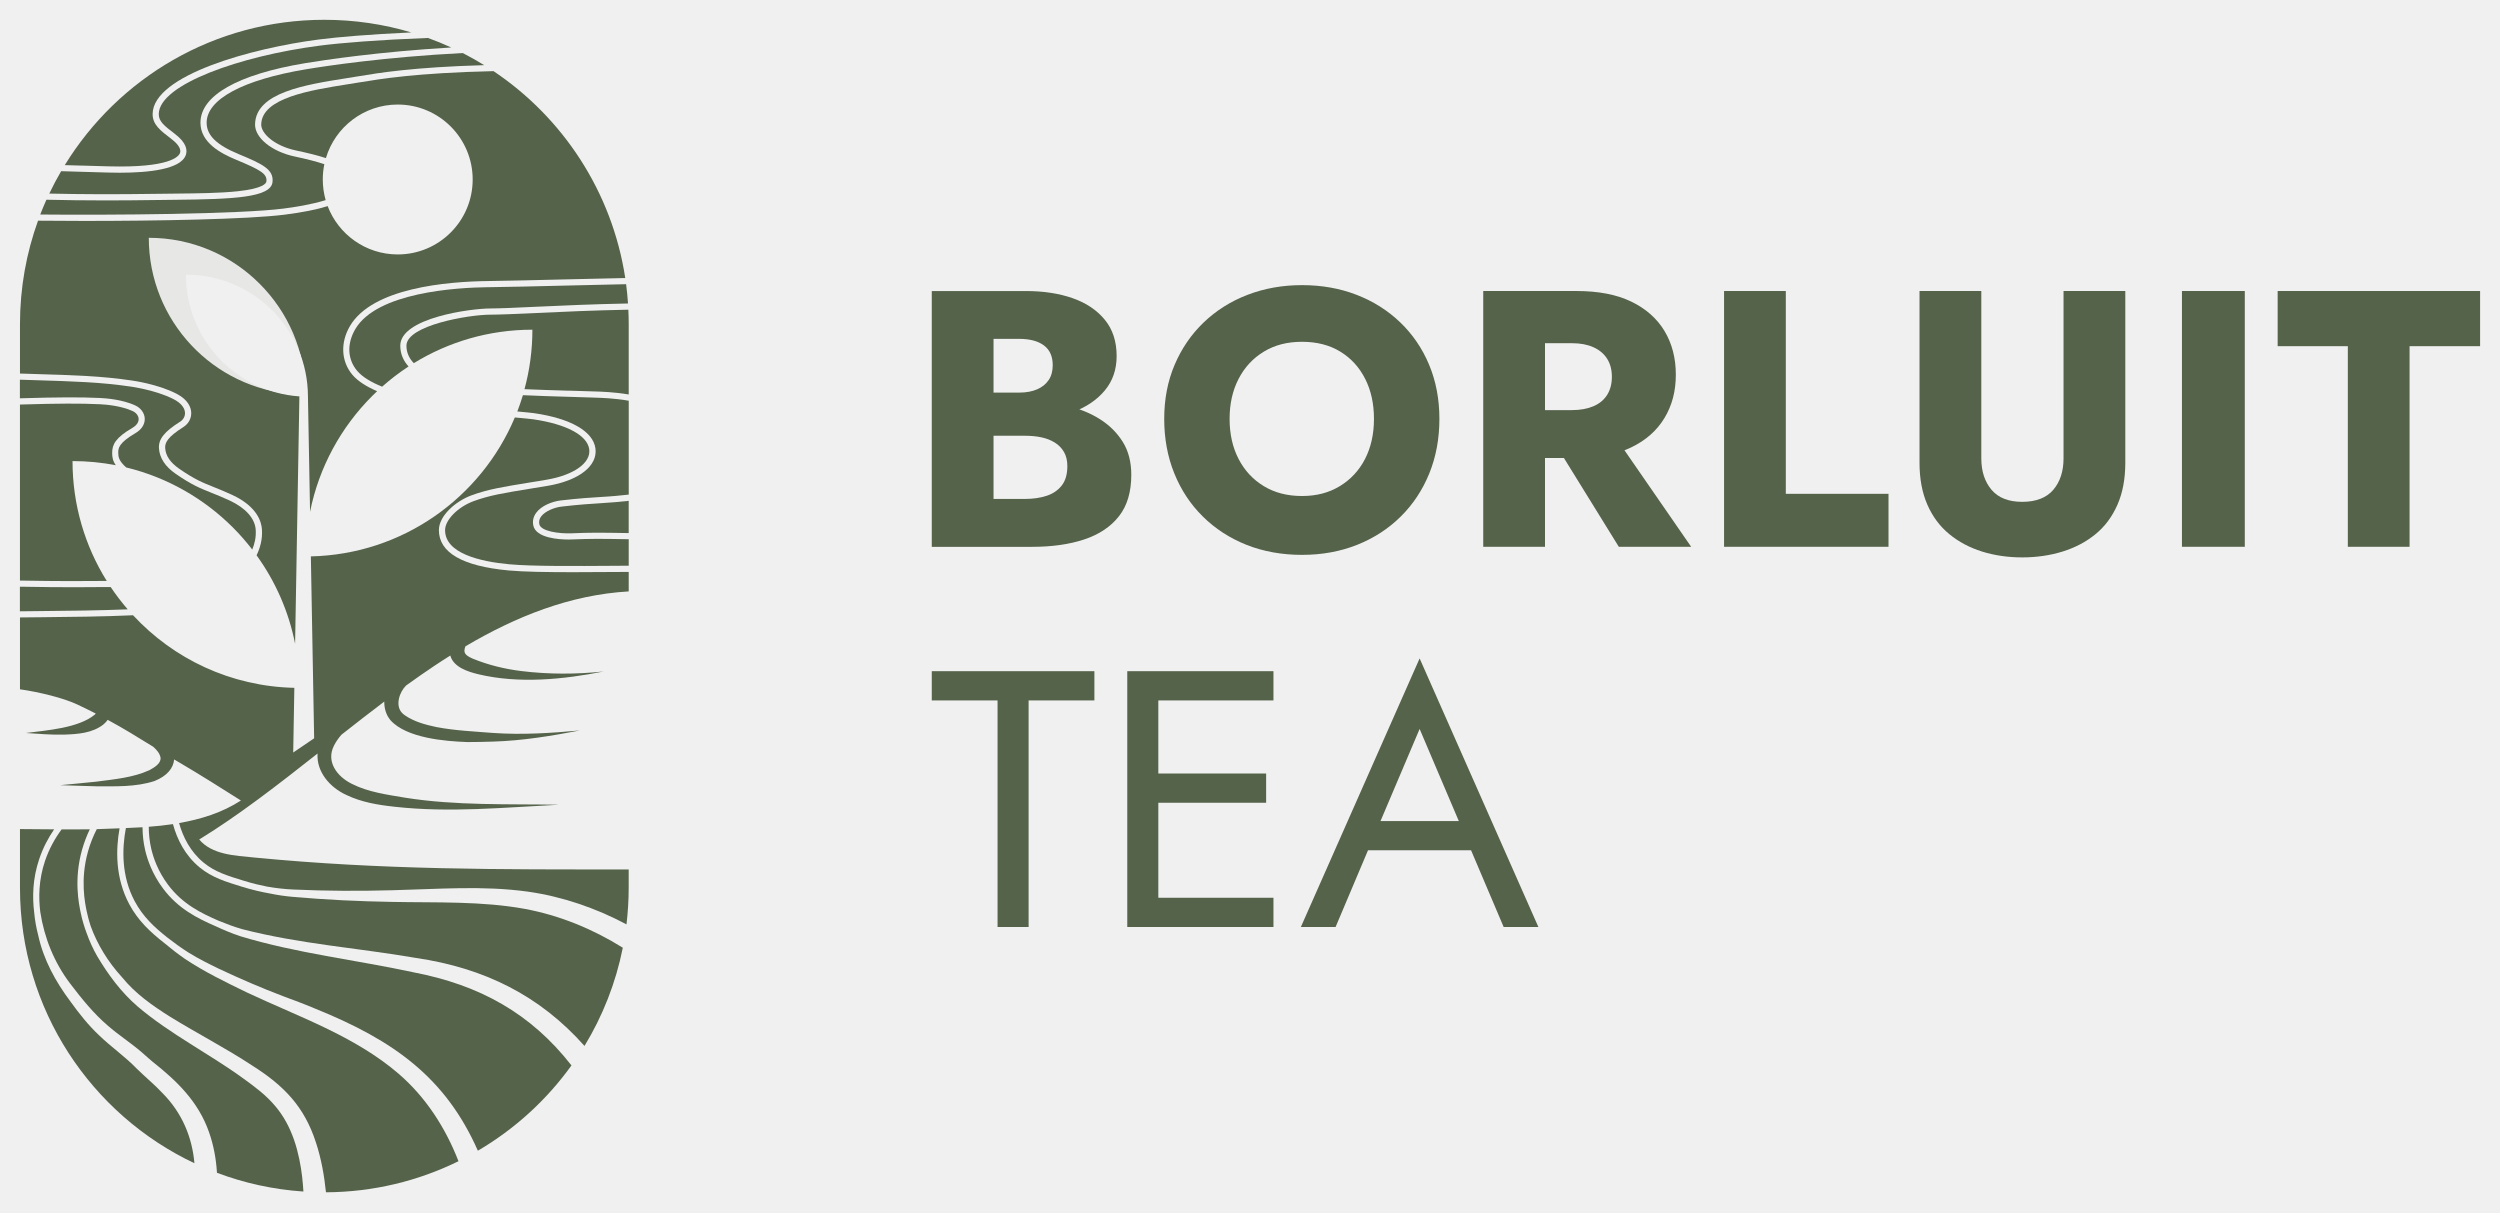
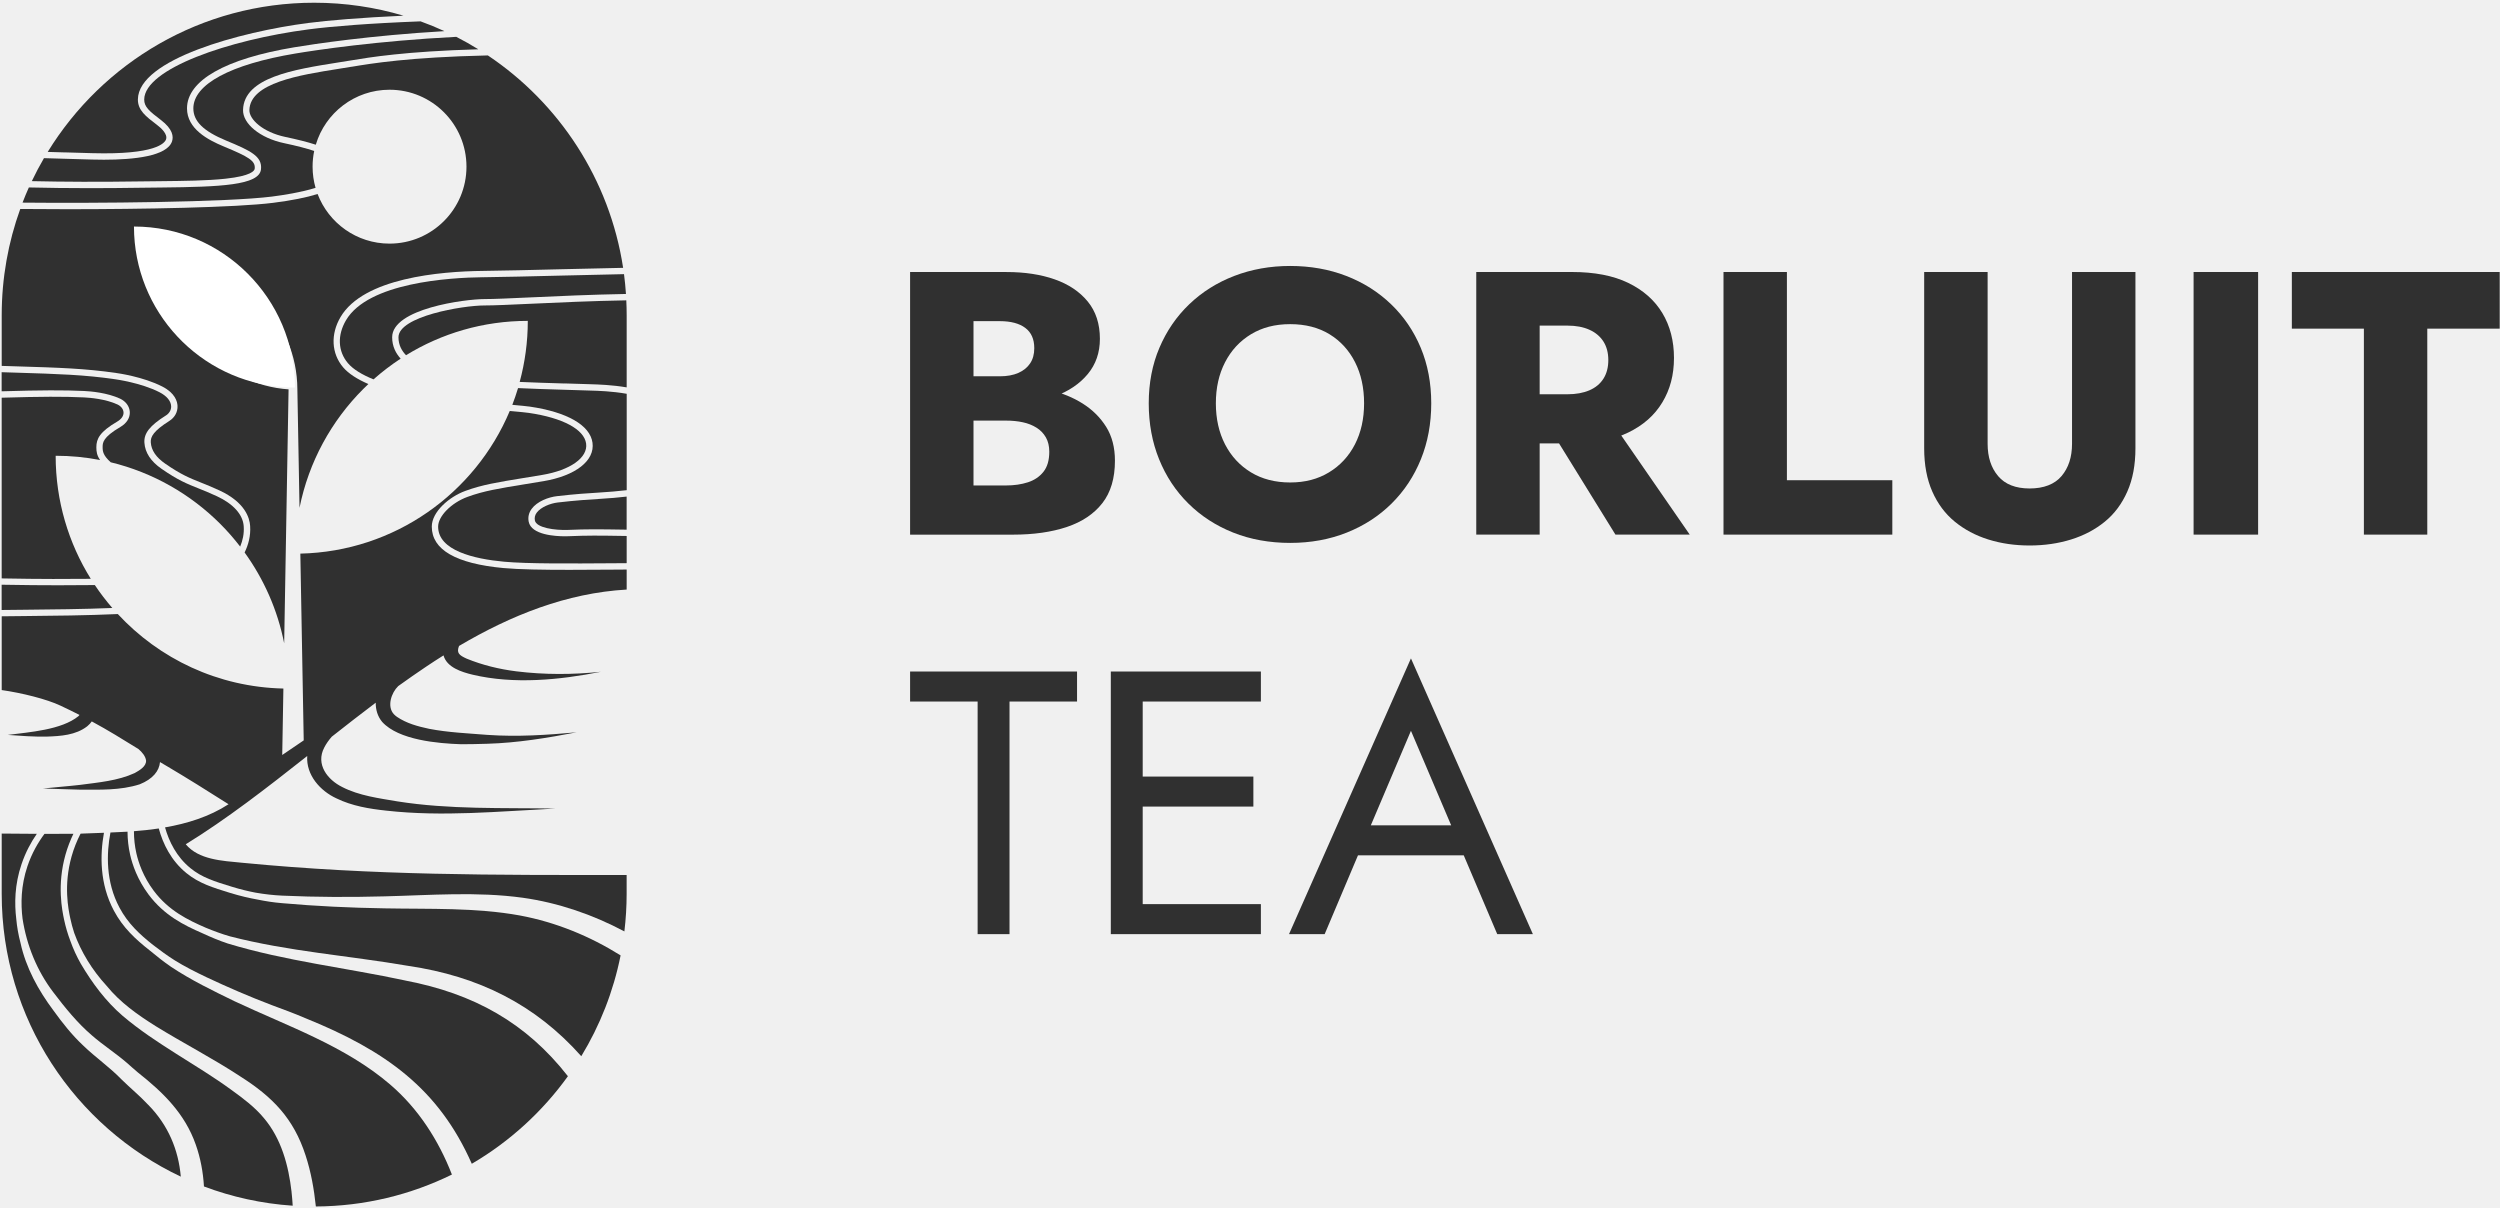
- <svg xmlns="http://www.w3.org/2000/svg" width="99" height="48" viewBox="0 0 99 48" fill="none">
-   <path d="M23.843 19.923C23.446 19.948 22.951 19.978 22.238 20.061C21.954 20.094 21.586 20.239 21.428 20.453C21.358 20.548 21.336 20.646 21.357 20.756C21.412 21.04 22.136 21.139 22.633 21.119C23.41 21.087 23.755 21.091 24.896 21.11V19.833C24.739 19.851 24.572 19.866 24.394 19.883C24.227 19.899 24.048 19.91 23.842 19.923H23.843Z" fill="#55634B" />
-   <path d="M19.358 11.372C18.053 11.386 14.926 11.579 14.071 13.031C13.73 13.61 13.757 14.229 14.145 14.687C14.35 14.929 14.697 15.136 15.132 15.312C15.46 15.021 15.81 14.754 16.179 14.512C16 14.316 15.851 14.046 15.851 13.689C15.851 12.584 18.66 12.215 19.415 12.215C19.779 12.215 20.406 12.186 21.2 12.149C22.218 12.102 23.53 12.043 24.869 12.018C24.852 11.76 24.827 11.506 24.794 11.254C24.067 11.268 23.221 11.288 22.391 11.309C21.227 11.338 20.128 11.364 19.361 11.373L19.358 11.372Z" fill="#55634B" />
-   <path d="M14.283 3.254C14.123 3.28 13.957 3.306 13.788 3.334C12.268 3.575 10.376 3.876 10.344 4.923C10.334 5.28 10.861 5.778 11.731 5.961C12.183 6.057 12.577 6.153 12.906 6.261C13.27 5.035 14.405 4.14 15.75 4.14C17.389 4.14 18.718 5.469 18.718 7.108C18.718 8.747 17.389 10.076 15.75 10.076C14.482 10.076 13.4 9.28 12.975 8.162C12.541 8.299 11.973 8.412 11.269 8.501C9.819 8.686 6.178 8.749 3.335 8.749C2.668 8.749 2.047 8.745 1.506 8.739C1.043 10.02 0.791 11.399 0.791 12.839V14.792C0.996 14.799 1.195 14.806 1.383 14.811C2.971 14.859 4.02 14.891 5.212 15.067C5.252 15.073 6.237 15.205 6.987 15.59C7.478 15.841 7.565 16.165 7.572 16.335C7.583 16.567 7.466 16.783 7.258 16.914C6.644 17.302 6.527 17.527 6.541 17.743C6.562 18.05 6.742 18.317 7.095 18.561C7.709 18.988 8.045 19.12 8.47 19.29C8.674 19.372 8.905 19.464 9.197 19.599C10.173 20.053 10.354 20.651 10.373 20.966C10.399 21.36 10.301 21.7 10.16 21.99C10.901 23.016 11.432 24.205 11.686 25.493L11.856 15.697C9.346 15.524 7.365 13.432 7.365 10.879C8.699 10.879 9.906 11.419 10.78 12.294C11.652 13.166 12.191 14.369 12.195 15.699V15.711L12.278 20.268C12.632 18.497 13.507 16.914 14.734 15.686C14.8 15.62 14.866 15.557 14.934 15.492C14.512 15.309 14.171 15.095 13.958 14.845C13.507 14.312 13.47 13.57 13.861 12.907C14.746 11.403 17.684 11.147 19.357 11.129C20.123 11.119 21.221 11.093 22.384 11.064C23.204 11.044 24.039 11.023 24.76 11.01C24.24 7.599 22.291 4.657 19.543 2.817C16.497 2.885 15.042 3.129 14.286 3.255L14.283 3.254Z" fill="#55634B" />
-   <path d="M22.505 15.469C22.801 15.478 23.112 15.487 23.442 15.498L23.514 15.5C23.809 15.509 24.332 15.525 24.897 15.621V12.839C24.897 12.646 24.892 12.455 24.882 12.264C23.543 12.288 22.229 12.348 21.209 12.396C20.412 12.432 19.783 12.461 19.414 12.461C18.561 12.461 16.095 12.884 16.095 13.69C16.095 13.993 16.229 14.219 16.387 14.381C17.753 13.54 19.361 13.056 21.083 13.056C21.083 13.87 20.974 14.66 20.77 15.411C21.284 15.434 21.853 15.452 22.501 15.471L22.505 15.469Z" fill="#55634B" />
-   <path d="M21.679 19.24C21.413 19.285 21.172 19.325 20.95 19.36C19.973 19.519 19.383 19.615 18.759 19.844C18.134 20.073 17.625 20.589 17.625 20.993C17.625 21.915 19.005 22.237 20.163 22.345C21.063 22.429 22.795 22.416 24.322 22.406C24.519 22.404 24.711 22.403 24.897 22.402V21.353C23.758 21.335 23.416 21.331 22.643 21.362C22.622 21.362 22.576 21.365 22.514 21.365C22.153 21.365 21.217 21.315 21.117 20.802C21.083 20.627 21.123 20.456 21.232 20.307C21.441 20.022 21.874 19.855 22.212 19.817C22.931 19.734 23.429 19.702 23.83 19.678C24.034 19.665 24.212 19.655 24.375 19.639C24.564 19.621 24.738 19.605 24.898 19.586V15.869C24.334 15.769 23.802 15.753 23.508 15.745L23.435 15.742C23.106 15.732 22.795 15.723 22.5 15.713C21.833 15.694 21.244 15.675 20.707 15.649C20.641 15.867 20.567 16.083 20.486 16.295C20.496 16.295 20.507 16.297 20.517 16.297C20.82 16.325 21.038 16.346 21.159 16.363C22.604 16.574 23.485 17.082 23.579 17.755C23.675 18.447 22.93 19.03 21.682 19.24H21.679Z" fill="#55634B" />
-   <path d="M7.125 16.705C7.258 16.621 7.333 16.487 7.326 16.345C7.317 16.145 7.153 15.949 6.874 15.807C6.161 15.442 5.186 15.311 5.177 15.309C3.997 15.135 2.953 15.103 1.374 15.054C1.187 15.049 0.992 15.043 0.788 15.036V15.773C2.321 15.727 3.193 15.724 3.974 15.761C4.223 15.773 4.857 15.825 5.356 16.055C5.577 16.158 5.721 16.355 5.732 16.571C5.742 16.796 5.611 17.007 5.368 17.149C4.683 17.55 4.683 17.76 4.683 17.929C4.683 18.097 4.707 18.25 4.995 18.51C6.623 18.905 8.076 19.742 9.222 20.887C9.496 21.161 9.751 21.454 9.989 21.762C10.085 21.531 10.146 21.27 10.126 20.981C10.097 20.53 9.729 20.116 9.091 19.819C8.805 19.686 8.577 19.596 8.376 19.515C7.937 19.34 7.589 19.202 6.953 18.76C6.541 18.475 6.32 18.137 6.295 17.756C6.271 17.392 6.503 17.097 7.125 16.704V16.705Z" fill="#55634B" />
-   <path d="M11.238 8.258C11.644 8.207 12.335 8.1 12.896 7.925C12.823 7.666 12.782 7.392 12.782 7.108C12.782 6.9 12.803 6.698 12.844 6.502C12.549 6.403 12.169 6.303 11.681 6.2C10.764 6.007 10.084 5.455 10.1 4.915C10.136 3.665 12.057 3.36 13.75 3.092C13.919 3.066 14.084 3.039 14.243 3.013C14.976 2.891 16.356 2.66 19.174 2.58C18.898 2.409 18.615 2.249 18.324 2.1C15.245 2.258 12.902 2.613 12.121 2.743C9.619 3.16 8.183 3.931 8.183 4.86C8.183 5.356 8.571 5.737 9.442 6.099C10.393 6.494 10.848 6.707 10.791 7.213C10.723 7.827 9.225 7.888 6.947 7.912C6.747 7.915 6.55 7.916 6.359 7.919C5.536 7.93 4.832 7.937 4.197 7.937C3.328 7.937 2.586 7.926 1.838 7.909C1.751 8.101 1.671 8.297 1.594 8.495C4.377 8.522 9.475 8.483 11.235 8.259L11.238 8.258Z" fill="#55634B" />
-   <path d="M3.234 6.557C3.535 6.566 3.87 6.577 4.289 6.587C6.728 6.654 7.079 6.198 7.129 6.056C7.2 5.853 6.941 5.618 6.78 5.497C6.349 5.169 6.038 4.932 6.044 4.509C6.067 2.972 9.982 1.907 12.61 1.566C13.392 1.465 14.642 1.359 16.288 1.284C15.196 0.959 14.041 0.784 12.844 0.784C8.496 0.784 4.686 3.087 2.565 6.539C2.783 6.545 2.997 6.551 3.234 6.558V6.557Z" fill="#55634B" />
-   <path d="M24.897 23.425V22.648C24.711 22.648 24.521 22.65 24.323 22.651C23.788 22.655 23.227 22.659 22.687 22.659C21.678 22.659 20.735 22.645 20.141 22.59C18.309 22.419 17.38 21.882 17.38 20.993C17.38 20.427 18.039 19.847 18.674 19.614C19.32 19.377 19.919 19.28 20.911 19.118C21.132 19.082 21.372 19.043 21.638 18.998C22.726 18.815 23.408 18.329 23.333 17.788C23.256 17.238 22.43 16.796 21.121 16.605C21.007 16.588 20.779 16.567 20.492 16.541C20.458 16.538 20.423 16.534 20.387 16.532C19.053 19.705 15.948 21.952 12.31 22.033L12.44 29.237L11.611 29.8L11.656 27.238C9.133 27.182 6.867 26.088 5.269 24.364C4.102 24.418 2.779 24.431 1.668 24.442C1.35 24.445 1.057 24.448 0.791 24.451V27.297C1.556 27.404 2.525 27.644 3.063 27.899C3.33 28.026 3.571 28.143 3.792 28.256C3.782 28.269 3.769 28.285 3.753 28.3C3.101 28.836 1.851 28.919 1.024 29.027C1.525 29.062 2.027 29.102 2.533 29.091C3.067 29.073 3.646 29.037 4.089 28.694C4.164 28.632 4.222 28.569 4.265 28.506C4.919 28.86 5.431 29.179 6.066 29.571C6.21 29.694 6.338 29.85 6.359 30.016C6.369 30.244 6.107 30.392 5.923 30.496C5.274 30.796 4.522 30.859 3.809 30.954C3.335 31.009 2.856 31.042 2.381 31.093C2.859 31.103 3.338 31.131 3.818 31.138C4.581 31.138 5.365 31.171 6.113 30.931C6.623 30.728 6.867 30.413 6.896 30.074C6.996 30.133 7.1 30.195 7.208 30.258C7.775 30.591 8.858 31.262 9.54 31.7C8.796 32.184 7.939 32.446 7.091 32.593C7.246 33.146 7.536 33.728 8.067 34.163C8.516 34.53 9.001 34.678 9.672 34.883C10 34.985 10.306 35.057 10.577 35.11C10.581 35.11 10.584 35.11 10.586 35.111C10.926 35.17 11.269 35.21 11.613 35.225C12.927 35.286 14.245 35.289 15.56 35.253C17.335 35.21 19.107 35.062 20.89 35.307C22.259 35.5 23.587 35.956 24.809 36.605C24.865 36.131 24.896 35.647 24.896 35.156V34.43C19.779 34.431 15.157 34.452 10.064 33.957C9.287 33.882 8.391 33.842 7.889 33.244C9.471 32.272 11.019 31.067 12.575 29.84C12.527 30.572 13.074 31.187 13.707 31.476C14.308 31.768 14.971 31.877 15.626 31.947C17.798 32.191 19.968 31.975 22.136 31.867C20.111 31.833 18.061 31.908 16.058 31.591C15.343 31.47 14.574 31.37 13.929 31.038C13.35 30.753 12.895 30.158 13.231 29.516C13.308 29.363 13.408 29.225 13.521 29.095C14.084 28.652 14.649 28.212 15.217 27.783C15.214 28.052 15.289 28.314 15.466 28.524C16.101 29.227 17.618 29.355 18.511 29.386C18.841 29.383 19.198 29.381 19.527 29.367C20.684 29.333 21.837 29.144 22.968 28.925C21.821 29.031 20.678 29.105 19.531 29.025C18.781 28.965 18.015 28.933 17.279 28.791C16.831 28.696 16.401 28.578 16.037 28.329C15.997 28.302 15.946 28.26 15.914 28.224C15.646 27.931 15.814 27.404 16.085 27.143C16.448 26.882 16.811 26.628 17.179 26.382C17.394 26.238 17.613 26.097 17.832 25.959C17.959 26.423 18.531 26.601 18.949 26.702C20.548 27.082 22.313 26.909 23.906 26.59C22.825 26.705 21.724 26.707 20.646 26.574C19.982 26.492 19.336 26.334 18.727 26.085C18.432 25.952 18.326 25.864 18.431 25.594C20.436 24.412 22.578 23.553 24.897 23.42V23.425Z" fill="#55634B" />
-   <path d="M5.057 24.13C4.815 23.85 4.59 23.556 4.383 23.247H4.173C3.828 23.251 3.432 23.254 2.967 23.254C2.372 23.254 1.66 23.249 0.788 23.233V24.208C1.054 24.204 1.346 24.201 1.664 24.198C2.709 24.188 3.945 24.176 5.057 24.13Z" fill="#55634B" />
-   <path d="M4.733 6.84C4.581 6.84 4.428 6.837 4.281 6.833C3.863 6.821 3.527 6.812 3.226 6.803C2.94 6.794 2.685 6.787 2.421 6.779C2.252 7.067 2.097 7.363 1.952 7.666C3.21 7.694 4.466 7.702 6.357 7.674C6.549 7.671 6.746 7.669 6.946 7.667C7.817 7.658 8.718 7.649 9.419 7.573C10.411 7.466 10.54 7.266 10.55 7.186C10.584 6.883 10.325 6.731 9.348 6.325C8.743 6.074 7.938 5.649 7.938 4.86C7.938 3.785 9.409 2.947 12.081 2.502C12.827 2.379 14.995 2.049 17.868 1.88C17.568 1.742 17.26 1.616 16.947 1.503C14.987 1.578 13.517 1.696 12.64 1.81C9.531 2.214 6.306 3.337 6.287 4.514C6.283 4.802 6.491 4.973 6.926 5.303C7.4 5.662 7.422 5.956 7.358 6.139C7.159 6.702 5.906 6.84 4.733 6.84Z" fill="#55634B" />
-   <path d="M4.172 23.005H4.227C3.368 21.628 2.872 20.001 2.872 18.259C3.459 18.259 4.031 18.315 4.586 18.423C4.465 18.251 4.442 18.105 4.442 17.933C4.442 17.604 4.573 17.335 5.247 16.941C5.41 16.845 5.497 16.718 5.49 16.585C5.483 16.462 5.394 16.345 5.256 16.28C4.797 16.069 4.201 16.02 3.965 16.008C3.188 15.971 2.321 15.974 0.79 16.02V22.99C2.345 23.02 3.389 23.012 4.172 23.005Z" fill="#55634B" />
-   <path d="M6.438 43.291C6.129 42.958 5.75 42.648 5.411 42.314C4.948 41.835 4.409 41.468 3.922 40.996C3.496 40.596 3.128 40.13 2.788 39.658C2.206 38.882 1.722 38.003 1.516 37.048C1.434 36.739 1.38 36.431 1.353 36.126C1.281 35.541 1.285 34.807 1.556 34.01C1.709 33.559 1.917 33.171 2.144 32.842C1.656 32.839 1.167 32.834 0.791 32.831V35.163C0.791 39.979 3.615 44.135 7.699 46.064C7.609 45.029 7.211 44.074 6.441 43.293L6.438 43.291Z" fill="#55634B" />
-   <path d="M16.362 38.5C14.086 38.011 11.744 37.75 9.512 37.073C9.177 36.962 8.855 36.825 8.537 36.678C8.533 36.675 8.528 36.674 8.522 36.671C7.821 36.366 7.059 35.99 6.457 35.185C6.027 34.61 5.832 34.034 5.745 33.651C5.678 33.359 5.645 33.059 5.644 32.759C5.418 32.773 5.197 32.783 4.985 32.791C4.83 33.609 4.801 34.691 5.335 35.69C5.66 36.299 6.108 36.716 6.632 37.13C6.903 37.34 7.183 37.544 7.469 37.724C7.853 37.963 8.262 38.167 8.675 38.366C9.504 38.757 10.35 39.122 11.205 39.447C11.632 39.606 12.074 39.767 12.505 39.952C15.597 41.203 17.646 42.674 18.923 45.568C20.383 44.713 21.646 43.56 22.63 42.191C21.02 40.129 18.997 39.004 16.356 38.5H16.362Z" fill="#55634B" />
-   <path d="M11.972 46.655C11.854 45.63 11.576 44.595 10.899 43.8C10.544 43.375 10.11 43.05 9.651 42.719C8.285 41.723 6.755 40.963 5.46 39.865C4.802 39.3 4.286 38.602 3.844 37.857C3.682 37.571 3.546 37.274 3.438 36.97C3.435 36.965 3.434 36.961 3.432 36.956C3.339 36.708 3.257 36.438 3.196 36.145C3.121 35.783 2.919 34.822 3.251 33.644C3.33 33.367 3.432 33.098 3.556 32.84C3.251 32.844 2.855 32.846 2.44 32.843C2.187 33.184 1.951 33.597 1.784 34.089C1.527 34.851 1.525 35.553 1.595 36.112C1.751 37.137 2.151 38.126 2.781 38.953C3.227 39.539 3.706 40.134 4.268 40.614C4.687 40.982 5.181 41.298 5.615 41.672C5.757 41.793 5.895 41.926 6.042 42.045C7.008 42.807 7.855 43.627 8.276 44.83C8.46 45.35 8.559 45.895 8.592 46.443C9.668 46.848 10.818 47.105 12.015 47.185C12.005 47.008 11.99 46.83 11.97 46.654L11.972 46.655Z" fill="#55634B" />
-   <path d="M15.775 42.511C14.029 41.017 11.82 40.264 9.768 39.297C8.93 38.889 8.093 38.486 7.315 37.966C7.036 37.774 6.775 37.567 6.519 37.354C6.515 37.352 6.512 37.349 6.508 37.346C5.952 36.908 5.472 36.467 5.119 35.807C4.564 34.769 4.581 33.652 4.735 32.801C4.452 32.81 4.186 32.818 3.948 32.83C3.914 32.831 3.874 32.834 3.832 32.835C3.689 33.114 3.572 33.407 3.486 33.713C3.171 34.832 3.363 35.752 3.435 36.096C3.476 36.291 3.526 36.477 3.584 36.652C3.584 36.654 3.586 36.658 3.586 36.661C3.852 37.398 4.278 38.096 4.837 38.704C5.362 39.35 6.035 39.823 6.736 40.263C7.815 40.928 8.942 41.506 10.002 42.205C11.24 42.991 12.051 43.817 12.512 45.246C12.723 45.888 12.839 46.55 12.908 47.215C14.791 47.205 16.571 46.763 18.156 45.984C17.642 44.661 16.859 43.44 15.775 42.512V42.511Z" fill="#55634B" />
-   <path d="M20.779 35.991C19.076 35.681 17.303 35.75 15.564 35.716C14.238 35.694 12.915 35.633 11.593 35.515C11.28 35.489 10.97 35.441 10.665 35.378C10.356 35.323 9.994 35.241 9.601 35.12C8.93 34.914 8.4 34.752 7.913 34.355C7.326 33.876 7.013 33.235 6.849 32.635C6.525 32.684 6.203 32.717 5.891 32.74C5.891 33.029 5.923 33.317 5.986 33.596C6.067 33.955 6.25 34.497 6.654 35.036C7.23 35.806 7.976 36.166 8.659 36.462C8.966 36.588 9.277 36.705 9.597 36.796C11.843 37.378 14.187 37.541 16.469 37.934C19.187 38.334 21.374 39.426 23.146 41.419C23.863 40.24 24.384 38.929 24.663 37.53C23.475 36.787 22.159 36.248 20.778 35.991H20.779Z" fill="#55634B" />
-   <path d="M12.1 15.612V15.628C11.954 15.628 11.808 15.623 11.665 15.612C8.439 15.389 5.892 12.701 5.892 9.417C7.608 9.417 9.16 10.112 10.282 11.237C11.403 12.357 12.098 13.903 12.102 15.612H12.1Z" fill="#F0F0F0" fill-opacity="0.94" />
-   <path d="M38.723 15.547H40.358C40.637 15.547 40.876 15.503 41.074 15.416C41.271 15.33 41.424 15.206 41.529 15.047C41.636 14.888 41.688 14.693 41.688 14.461C41.688 14.114 41.572 13.854 41.341 13.68C41.109 13.506 40.782 13.419 40.357 13.419H39.344V19.758H40.588C40.907 19.758 41.191 19.717 41.442 19.635C41.693 19.554 41.893 19.418 42.042 19.23C42.192 19.042 42.267 18.784 42.267 18.455C42.267 18.244 42.224 18.059 42.137 17.905C42.05 17.752 41.929 17.625 41.775 17.529C41.621 17.433 41.445 17.362 41.246 17.32C41.049 17.277 40.829 17.256 40.588 17.256H38.721V15.924H40.863C41.355 15.924 41.833 15.977 42.296 16.083C42.759 16.19 43.179 16.361 43.555 16.598C43.931 16.835 44.232 17.133 44.46 17.495C44.686 17.857 44.799 18.294 44.799 18.804C44.799 19.479 44.638 20.025 44.314 20.439C43.99 20.854 43.535 21.16 42.947 21.358C42.359 21.555 41.664 21.655 40.863 21.655H36.898V11.525H40.617C41.321 11.525 41.942 11.62 42.476 11.808C43.012 11.996 43.437 12.28 43.75 12.662C44.063 13.043 44.219 13.523 44.219 14.102C44.219 14.632 44.063 15.086 43.75 15.463C43.437 15.839 43.012 16.125 42.476 16.323C41.941 16.52 41.321 16.62 40.617 16.62H38.721V15.549L38.723 15.547Z" fill="#55634B" />
-   <path d="M46.515 14.447C46.79 13.801 47.173 13.241 47.666 12.768C48.158 12.296 48.737 11.931 49.402 11.675C50.068 11.42 50.786 11.291 51.559 11.291C52.331 11.291 53.061 11.418 53.721 11.675C54.382 11.93 54.959 12.295 55.451 12.768C55.943 13.241 56.325 13.801 56.594 14.447C56.864 15.093 57 15.807 57 16.589C57 17.37 56.867 18.088 56.601 18.745C56.335 19.401 55.959 19.97 55.472 20.452C54.986 20.935 54.409 21.309 53.744 21.575C53.078 21.84 52.349 21.973 51.559 21.973C50.768 21.973 50.025 21.84 49.359 21.575C48.693 21.309 48.117 20.935 47.63 20.452C47.142 19.97 46.767 19.401 46.502 18.745C46.236 18.088 46.103 17.37 46.103 16.589C46.103 15.807 46.24 15.093 46.515 14.447ZM49.047 18.174C49.284 18.632 49.617 18.991 50.046 19.251C50.475 19.512 50.98 19.642 51.559 19.642C52.138 19.642 52.627 19.512 53.057 19.251C53.486 18.991 53.819 18.632 54.056 18.174C54.291 17.716 54.409 17.187 54.409 16.589C54.409 15.99 54.294 15.462 54.062 15.005C53.831 14.547 53.503 14.186 53.078 13.926C52.653 13.665 52.147 13.535 51.559 13.535C50.971 13.535 50.476 13.665 50.046 13.926C49.617 14.186 49.284 14.546 49.047 15.005C48.81 15.462 48.692 15.991 48.692 16.589C48.692 17.186 48.81 17.715 49.047 18.174Z" fill="#55634B" />
-   <path d="M61.182 11.524V21.653H58.736V11.524H61.182ZM60.27 11.524H62.426C63.295 11.524 64.018 11.663 64.597 11.943C65.176 12.223 65.615 12.611 65.914 13.107C66.213 13.605 66.363 14.181 66.363 14.837C66.363 15.494 66.213 16.056 65.914 16.552C65.615 17.049 65.176 17.437 64.597 17.716C64.018 17.996 63.295 18.136 62.426 18.136H60.27V16.24H62.253C62.58 16.24 62.863 16.188 63.1 16.087C63.336 15.986 63.517 15.836 63.642 15.639C63.767 15.441 63.83 15.202 63.83 14.922C63.83 14.641 63.767 14.403 63.642 14.206C63.516 14.009 63.336 13.856 63.1 13.751C62.863 13.644 62.582 13.591 62.253 13.591H60.27V11.522V11.524ZM63.801 17.066L66.97 21.653H64.105L61.269 17.066H63.801Z" fill="#55634B" />
-   <path d="M70.718 11.524V19.555H74.785V21.653H68.273V11.524H70.718Z" fill="#55634B" />
-   <path d="M78.46 11.524V18.151C78.46 18.663 78.596 19.078 78.865 19.396C79.135 19.714 79.54 19.873 80.081 19.873C80.622 19.873 81.041 19.714 81.311 19.396C81.581 19.078 81.716 18.663 81.716 18.151V11.524H84.162V18.325C84.162 18.962 84.058 19.517 83.85 19.989C83.642 20.462 83.353 20.851 82.982 21.153C82.611 21.457 82.177 21.686 81.68 21.841C81.182 21.995 80.649 22.073 80.08 22.073C79.51 22.073 78.98 21.995 78.488 21.841C77.996 21.688 77.564 21.457 77.194 21.153C76.823 20.85 76.533 20.462 76.325 19.989C76.117 19.517 76.013 18.962 76.013 18.325V11.524H78.459H78.46Z" fill="#55634B" />
-   <path d="M88.894 11.524V21.653H86.405V11.524H88.894Z" fill="#55634B" />
-   <path d="M90.195 11.524H98.212V13.709H95.419V21.653H92.974V13.709H90.195V11.524Z" fill="#55634B" />
-   <path d="M36.898 26.579H43.338V27.737H40.733V36.709H39.503V27.737H36.898V26.579Z" fill="#55634B" />
-   <path d="M45.87 26.579V36.709H44.64V26.579H45.87ZM45.32 26.579H50.429V27.737H45.32V26.579ZM45.32 30.631H50.139V31.789H45.32V30.631ZM45.32 35.551H50.429V36.709H45.32V35.551Z" fill="#55634B" />
-   <path d="M54.509 32.889L54.394 33.149L52.889 36.709H51.514L56.217 26.073L60.92 36.709H59.545L58.069 33.236L57.953 32.947L56.217 28.866L54.509 32.889ZM54.003 32.513H58.489L58.923 33.67H53.569L54.003 32.513Z" fill="#55634B" />
+ <svg xmlns="http://www.w3.org/2000/svg" width="733" height="354" viewBox="0 0 733 354" fill="none">
+   <path d="M280.71 110.33H293.14C295.26 110.33 297.08 110 298.58 109.34C300.08 108.68 301.24 107.74 302.04 106.53C302.85 105.32 303.25 103.84 303.25 102.08C303.25 99.44 302.37 97.46 300.61 96.14C298.85 94.82 296.36 94.16 293.13 94.16H285.43V142.34H294.89C297.31 142.34 299.47 142.03 301.38 141.41C303.29 140.79 304.81 139.76 305.94 138.33C307.08 136.9 307.65 134.94 307.65 132.44C307.65 130.83 307.32 129.43 306.66 128.26C306 127.09 305.08 126.13 303.91 125.4C302.74 124.67 301.4 124.13 299.89 123.81C298.39 123.48 296.72 123.32 294.89 123.32H280.7V113.2H296.98C300.72 113.2 304.35 113.6 307.87 114.41C311.39 115.22 314.58 116.52 317.44 118.32C320.3 120.12 322.59 122.39 324.32 125.14C326.04 127.89 326.9 131.21 326.9 135.09C326.9 140.22 325.67 144.37 323.21 147.52C320.75 150.67 317.29 153 312.82 154.5C308.35 156 303.07 156.76 296.98 156.76H266.84V79.76H295.11C300.46 79.76 305.18 80.48 309.24 81.91C313.31 83.34 316.54 85.5 318.92 88.4C321.3 91.3 322.49 94.95 322.49 99.35C322.49 103.38 321.3 106.83 318.92 109.69C316.54 112.55 313.31 114.73 309.24 116.23C305.17 117.73 300.46 118.49 295.11 118.49H280.7V110.35L280.71 110.33Z" fill="#303030" />
+   <path d="M339.94 101.97C342.03 97.06 344.94 92.8 348.69 89.21C352.43 85.62 356.83 82.85 361.89 80.9C366.95 78.96 372.41 77.98 378.28 77.98C384.15 77.98 389.7 78.95 394.72 80.9C399.74 82.84 404.13 85.61 407.87 89.21C411.61 92.8 414.51 97.06 416.56 101.97C418.61 106.88 419.64 112.31 419.64 118.25C419.64 124.19 418.63 129.65 416.61 134.64C414.59 139.63 411.73 143.95 408.03 147.62C404.33 151.29 399.95 154.13 394.89 156.15C389.83 158.17 384.29 159.18 378.28 159.18C372.27 159.18 366.62 158.17 361.56 156.15C356.5 154.13 352.12 151.29 348.42 147.62C344.71 143.95 341.86 139.63 339.84 134.64C337.82 129.65 336.81 124.19 336.81 118.25C336.81 112.31 337.85 106.88 339.94 101.97ZM359.19 130.3C360.99 133.78 363.52 136.51 366.78 138.49C370.04 140.47 373.88 141.46 378.28 141.46C382.68 141.46 386.4 140.47 389.67 138.49C392.93 136.51 395.46 133.78 397.26 130.3C399.05 126.82 399.95 122.8 399.95 118.25C399.95 113.7 399.07 109.69 397.31 106.21C395.55 102.73 393.06 99.99 389.83 98.01C386.6 96.03 382.75 95.04 378.28 95.04C373.81 95.04 370.05 96.03 366.78 98.01C363.52 99.99 360.99 102.72 359.19 106.21C357.39 109.69 356.49 113.71 356.49 118.25C356.49 122.79 357.39 126.81 359.19 130.3Z" fill="#303030" />
+   <path d="M451.43 79.75V156.75H432.84V79.75H451.43ZM444.5 79.75H460.89C467.49 79.75 472.99 80.81 477.39 82.94C481.79 85.07 485.13 88.02 487.4 91.79C489.67 95.57 490.81 99.95 490.81 104.94C490.81 109.93 489.67 114.2 487.4 117.97C485.13 121.75 481.79 124.7 477.39 126.82C472.99 128.95 467.49 130.01 460.89 130.01H444.5V115.6H459.57C462.06 115.6 464.21 115.21 466.01 114.44C467.8 113.67 469.18 112.53 470.13 111.03C471.08 109.53 471.56 107.71 471.56 105.58C471.56 103.45 471.08 101.64 470.13 100.14C469.17 98.64 467.8 97.48 466.01 96.68C464.21 95.87 462.07 95.47 459.57 95.47H444.5V79.74V79.75ZM471.34 121.88L495.43 156.75H473.65L452.09 121.88H471.34Z" fill="#303030" />
+   <path d="M523.92 79.75V140.8H554.83V156.75H505.33V79.75H523.92Z" fill="#303030" />
+   <path d="M582.77 79.75V130.13C582.77 134.02 583.8 137.17 585.85 139.59C587.9 142.01 590.98 143.22 595.09 143.22C599.2 143.22 602.39 142.01 604.44 139.59C606.49 137.17 607.52 134.02 607.52 130.13V79.75H626.11V131.45C626.11 136.29 625.32 140.51 623.74 144.1C622.16 147.69 619.96 150.65 617.14 152.95C614.32 155.26 611.02 157 607.24 158.18C603.46 159.35 599.41 159.94 595.08 159.94C590.75 159.94 586.72 159.35 582.98 158.18C579.24 157.01 575.96 155.26 573.14 152.95C570.32 150.64 568.12 147.69 566.54 144.1C564.96 140.51 564.17 136.29 564.17 131.45V79.75H582.76H582.77Z" fill="#303030" />
+   <path d="M662.08 79.75V156.75H643.16V79.75H662.08Z" fill="#303030" />
+   <path d="M671.97 79.75H732.91V96.36H711.68V156.75H693.09V96.36H671.97V79.75Z" fill="#303030" />
+   <path d="M266.84 196.89H315.79V205.69H295.99V273.89H286.64V205.69H266.84V196.89Z" fill="#303030" />
+   <path d="M335.04 196.89V273.89H325.69V196.89H335.04ZM330.86 196.89H369.69V205.69H330.86V196.89ZM330.86 227.69H367.49V236.49H330.86V227.69ZM330.86 265.09H369.69V273.89H330.86V265.09Z" fill="#303030" />
+   <path d="M400.71 244.85L399.83 246.83L388.39 273.89H377.94L413.69 193.04L449.44 273.89H438.99L427.77 247.49L426.89 245.29L413.69 214.27L400.71 244.85ZM396.86 241.99H430.96L434.26 250.79H393.56L396.86 241.99Z" fill="#303030" />
+   <path d="M175.73 146.28C172.71 146.47 168.95 146.7 163.53 147.33C161.37 147.58 158.57 148.68 157.37 150.31C156.84 151.03 156.67 151.78 156.83 152.61C157.25 154.77 162.75 155.52 166.53 155.37C172.44 155.13 175.06 155.16 183.73 155.3V145.6C182.54 145.73 181.27 145.85 179.92 145.98C178.65 146.1 177.29 146.18 175.72 146.28H175.73Z" fill="#303030" />
+   <path d="M141.64 81.28C131.72 81.39 107.95 82.85 101.45 93.89C98.86 98.29 99.06 103 102.01 106.48C103.57 108.32 106.21 109.89 109.51 111.23C112.01 109.02 114.67 106.99 117.47 105.15C116.11 103.66 114.98 101.61 114.98 98.89C114.98 90.49 136.33 87.69 142.07 87.69C144.84 87.69 149.6 87.47 155.64 87.19C163.38 86.83 173.35 86.38 183.53 86.19C183.4 84.23 183.21 82.3 182.96 80.38C177.43 80.49 171 80.64 164.69 80.8C155.84 81.02 147.49 81.22 141.66 81.29L141.64 81.28Z" fill="#303030" />
+   <path d="M103.06 19.57C101.84 19.77 100.58 19.97 99.3 20.18C87.74 22.01 73.36 24.3 73.12 32.26C73.04 34.97 77.05 38.76 83.66 40.15C87.1 40.88 90.09 41.61 92.59 42.43C95.36 33.11 103.99 26.31 114.21 26.31C126.67 26.31 136.77 36.41 136.77 48.87C136.77 61.33 126.67 71.43 114.21 71.43C104.57 71.43 96.35 65.38 93.12 56.88C89.82 57.92 85.5 58.78 80.15 59.46C69.13 60.86 41.45 61.34 19.84 61.34C14.77 61.34 10.05 61.31 5.94 61.27C2.42 71 0.5 81.49 0.5 92.43V107.28C2.06 107.33 3.57 107.38 5 107.42C17.07 107.79 25.05 108.03 34.11 109.37C34.41 109.41 41.9 110.42 47.6 113.34C51.33 115.25 51.99 117.71 52.05 119.01C52.13 120.77 51.24 122.41 49.66 123.41C44.99 126.36 44.1 128.07 44.21 129.71C44.37 132.04 45.74 134.07 48.42 135.93C53.09 139.17 55.64 140.18 58.87 141.47C60.42 142.09 62.18 142.79 64.4 143.82C71.82 147.27 73.19 151.81 73.34 154.21C73.54 157.2 72.79 159.79 71.72 161.99C77.35 169.79 81.39 178.83 83.32 188.62L84.61 114.16C65.53 112.84 50.47 96.94 50.47 77.53C60.61 77.53 69.79 81.64 76.43 88.29C83.06 94.92 87.16 104.06 87.19 114.17V114.26L87.82 148.9C90.51 135.44 97.16 123.41 106.49 114.07C106.99 113.57 107.49 113.09 108.01 112.6C104.8 111.21 102.21 109.58 100.59 107.68C97.16 103.63 96.88 97.99 99.85 92.95C106.58 81.52 128.91 79.57 141.63 79.43C147.45 79.36 155.8 79.16 164.64 78.94C170.87 78.79 177.22 78.63 182.7 78.53C178.75 52.6 163.93 30.24 143.04 16.25C119.89 16.77 108.83 18.62 103.08 19.58L103.06 19.57Z" fill="#303030" />
+   <path d="M165.56 112.42C167.81 112.49 170.17 112.56 172.68 112.64L173.23 112.66C175.47 112.73 179.45 112.85 183.74 113.58V92.43C183.74 90.96 183.7 89.51 183.63 88.06C173.45 88.24 163.46 88.7 155.71 89.06C149.65 89.34 144.87 89.56 142.06 89.56C135.58 89.56 116.83 92.77 116.83 98.9C116.83 101.2 117.85 102.92 119.05 104.15C129.44 97.76 141.66 94.08 154.75 94.08C154.75 100.27 153.92 106.27 152.37 111.98C156.28 112.16 160.6 112.29 165.53 112.44L165.56 112.42Z" fill="#303030" />
+   <path d="M159.28 141.09C157.26 141.43 155.43 141.73 153.74 142C146.31 143.21 141.83 143.94 137.08 145.68C132.33 147.42 128.46 151.34 128.46 154.41C128.46 161.42 138.95 163.87 147.76 164.69C154.6 165.33 167.76 165.23 179.37 165.15C180.87 165.14 182.33 165.13 183.74 165.12V157.15C175.08 157.01 172.48 156.98 166.61 157.22C166.45 157.22 166.1 157.24 165.63 157.24C162.88 157.24 155.77 156.86 155.01 152.96C154.75 151.63 155.05 150.33 155.88 149.2C157.47 147.03 160.76 145.76 163.33 145.47C168.8 144.84 172.58 144.6 175.63 144.42C177.18 144.32 178.53 144.24 179.77 144.12C181.21 143.98 182.53 143.86 183.75 143.72V115.46C179.46 114.7 175.42 114.58 173.18 114.52L172.63 114.5C170.13 114.42 167.76 114.35 165.52 114.28C160.45 114.13 155.97 113.99 151.89 113.79C151.39 115.45 150.83 117.09 150.21 118.7C150.29 118.7 150.37 118.72 150.45 118.72C152.75 118.93 154.41 119.09 155.33 119.22C166.31 120.82 173.01 124.68 173.72 129.8C174.45 135.06 168.79 139.49 159.3 141.09H159.28Z" fill="#303030" />
+   <path d="M48.65 121.82C49.66 121.18 50.23 120.16 50.18 119.08C50.11 117.56 48.86 116.07 46.74 114.99C41.32 112.22 33.91 111.22 33.84 111.21C24.87 109.88 16.94 109.64 4.93 109.27C3.51 109.23 2.03 109.18 0.48 109.13V114.73C12.13 114.38 18.76 114.36 24.7 114.64C26.59 114.73 31.41 115.13 35.2 116.88C36.88 117.66 37.98 119.16 38.06 120.8C38.14 122.51 37.14 124.11 35.29 125.19C30.09 128.24 30.09 129.84 30.09 131.12C30.09 132.4 30.27 133.56 32.46 135.54C44.83 138.54 55.88 144.9 64.59 153.61C66.67 155.69 68.61 157.92 70.42 160.26C71.15 158.5 71.61 156.52 71.46 154.32C71.24 150.89 68.44 147.75 63.59 145.49C61.42 144.48 59.69 143.79 58.16 143.18C54.82 141.85 52.18 140.8 47.34 137.44C44.21 135.27 42.53 132.7 42.34 129.81C42.16 127.04 43.92 124.8 48.65 121.81V121.82Z" fill="#303030" />
+   <path d="M79.91 57.61C83 57.22 88.25 56.41 92.52 55.08C91.96 53.11 91.65 51.03 91.65 48.87C91.65 47.29 91.81 45.75 92.12 44.26C89.88 43.51 86.99 42.75 83.28 41.97C76.31 40.5 71.14 36.3 71.26 32.2C71.54 22.7 86.14 20.38 99.01 18.34C100.29 18.14 101.55 17.94 102.76 17.74C108.33 16.81 118.82 15.06 140.24 14.45C138.14 13.15 135.99 11.93 133.78 10.8C110.37 12 92.56 14.7 86.63 15.69C67.61 18.86 56.69 24.72 56.69 31.78C56.69 35.55 59.64 38.45 66.26 41.2C73.49 44.2 76.95 45.82 76.52 49.67C76 54.33 64.61 54.8 47.3 54.98C45.78 55 44.28 55.01 42.83 55.03C36.57 55.12 31.22 55.17 26.39 55.17C19.79 55.17 14.15 55.09 8.46 54.96C7.8 56.42 7.19 57.91 6.61 59.41C27.76 59.62 66.51 59.32 79.89 57.62L79.91 57.61Z" fill="#303030" />
+   <path d="M19.07 44.68C21.36 44.75 23.91 44.83 27.09 44.91C45.63 45.42 48.3 41.95 48.68 40.87C49.22 39.33 47.25 37.54 46.03 36.62C42.75 34.13 40.39 32.33 40.43 29.11C40.61 17.43 70.37 9.33 90.34 6.74C96.29 5.97 105.79 5.17 118.3 4.6C110 2.13 101.22 0.8 92.12 0.8C59.07 0.8 30.11 18.3 13.99 44.54C15.64 44.59 17.27 44.63 19.07 44.69V44.68Z" fill="#303030" />
+   <path d="M183.74 172.9V166.99C182.33 166.99 180.88 167.01 179.38 167.02C175.31 167.05 171.05 167.08 166.94 167.08C159.27 167.08 152.1 166.97 147.59 166.55C133.66 165.25 126.6 161.17 126.6 154.41C126.6 150.11 131.61 145.7 136.44 143.93C141.35 142.13 145.9 141.39 153.44 140.16C155.12 139.89 156.95 139.59 158.97 139.25C167.24 137.86 172.42 134.16 171.85 130.05C171.27 125.87 164.99 122.51 155.04 121.06C154.17 120.93 152.44 120.77 150.26 120.57C150 120.55 149.73 120.52 149.46 120.5C139.32 144.62 115.72 161.7 88.06 162.32L89.05 217.08L82.75 221.36L83.09 201.88C63.91 201.46 46.69 193.14 34.54 180.04C25.67 180.45 15.61 180.55 7.17 180.63C4.75 180.65 2.52 180.68 0.5 180.7V202.33C6.32 203.15 13.68 204.97 17.77 206.91C19.8 207.87 21.63 208.76 23.31 209.62C23.24 209.72 23.14 209.84 23.02 209.96C18.06 214.03 8.56 214.66 2.27 215.48C6.08 215.75 9.9 216.05 13.74 215.97C17.8 215.83 22.2 215.56 25.57 212.95C26.14 212.48 26.58 212 26.91 211.52C31.88 214.21 35.77 216.64 40.6 219.62C41.69 220.55 42.67 221.74 42.83 223C42.9 224.73 40.91 225.86 39.51 226.65C34.58 228.93 28.86 229.41 23.44 230.13C19.84 230.55 16.2 230.8 12.59 231.19C16.22 231.26 19.86 231.48 23.51 231.53C29.31 231.53 35.27 231.78 40.96 229.96C44.83 228.41 46.69 226.02 46.91 223.44C47.67 223.89 48.46 224.36 49.28 224.84C53.59 227.37 61.82 232.47 67.01 235.8C61.35 239.48 54.84 241.47 48.39 242.59C49.57 246.79 51.77 251.22 55.81 254.52C59.22 257.31 62.91 258.44 68.01 260C70.5 260.77 72.83 261.32 74.89 261.72C74.92 261.72 74.94 261.72 74.96 261.73C77.54 262.18 80.15 262.48 82.76 262.6C92.75 263.06 102.77 263.08 112.77 262.81C126.26 262.48 139.73 261.36 153.28 263.22C163.69 264.69 173.78 268.15 183.07 273.09C183.5 269.48 183.73 265.8 183.73 262.07V256.55C144.84 256.56 109.7 256.72 70.99 252.96C65.08 252.39 58.27 252.08 54.46 247.54C66.48 240.15 78.25 230.99 90.08 221.66C89.71 227.23 93.87 231.9 98.68 234.1C103.25 236.32 108.29 237.15 113.27 237.68C129.78 239.53 146.27 237.89 162.75 237.07C147.36 236.81 131.78 237.38 116.55 234.97C111.12 234.05 105.27 233.29 100.37 230.77C95.97 228.6 92.51 224.08 95.06 219.2C95.65 218.04 96.41 216.99 97.27 216C101.55 212.63 105.84 209.29 110.16 206.03C110.14 208.07 110.71 210.06 112.05 211.66C116.88 217 128.41 217.98 135.2 218.21C137.71 218.19 140.42 218.17 142.92 218.07C151.72 217.81 160.48 216.37 169.08 214.71C160.36 215.51 151.67 216.08 142.95 215.47C137.25 215.01 131.43 214.77 125.83 213.69C122.43 212.97 119.16 212.07 116.39 210.18C116.09 209.97 115.7 209.65 115.46 209.38C113.42 207.15 114.7 203.15 116.76 201.16C119.52 199.18 122.28 197.25 125.07 195.38C126.71 194.28 128.37 193.21 130.04 192.16C131 195.69 135.35 197.04 138.53 197.81C150.68 200.7 164.1 199.38 176.21 196.96C167.99 197.83 159.62 197.85 151.43 196.84C146.38 196.21 141.47 195.01 136.84 193.12C134.6 192.11 133.79 191.44 134.59 189.39C149.83 180.4 166.11 173.87 183.74 172.86V172.9Z" fill="#303030" />
+   <path d="M32.93 178.26C31.09 176.13 29.38 173.9 27.81 171.55H26.21C23.59 171.58 20.58 171.6 17.04 171.6C12.52 171.6 7.11 171.56 0.48 171.44V178.85C2.5 178.82 4.72 178.8 7.14 178.78C15.08 178.7 24.48 178.61 32.93 178.26Z" fill="#303030" />
+   <path d="M30.47 46.83C29.31 46.83 28.15 46.81 27.03 46.78C23.85 46.69 21.3 46.62 19.01 46.55C16.84 46.48 14.9 46.43 12.89 46.37C11.61 48.56 10.43 50.81 9.33 53.11C18.89 53.32 28.44 53.38 42.81 53.17C44.27 53.15 45.77 53.13 47.29 53.12C53.91 53.05 60.76 52.98 66.09 52.4C73.63 51.59 74.61 50.07 74.68 49.46C74.94 47.16 72.97 46 65.55 42.92C60.95 41.01 54.83 37.78 54.83 31.78C54.83 23.61 66.01 17.24 86.32 13.86C91.99 12.92 108.47 10.41 130.31 9.13C128.03 8.08 125.69 7.12 123.31 6.26C108.41 6.83 97.24 7.73 90.57 8.6C66.94 11.67 42.42 20.2 42.28 29.15C42.25 31.34 43.83 32.64 47.14 35.15C50.74 37.88 50.91 40.11 50.42 41.5C48.91 45.78 39.38 46.83 30.47 46.83Z" fill="#303030" />
+   <path d="M26.2 169.71H26.62C20.09 159.24 16.32 146.87 16.32 133.63C20.78 133.63 25.13 134.06 29.35 134.88C28.43 133.57 28.25 132.46 28.25 131.15C28.25 128.65 29.25 126.61 34.37 123.61C35.61 122.88 36.27 121.92 36.22 120.91C36.17 119.97 35.49 119.08 34.44 118.59C30.95 116.98 26.42 116.61 24.63 116.52C18.72 116.24 12.13 116.26 0.49 116.61V169.59C12.31 169.82 20.25 169.76 26.2 169.71Z" fill="#303030" />
+   <path d="M43.43 323.91C41.08 321.38 38.2 319.02 35.62 316.48C32.1 312.84 28 310.05 24.3 306.46C21.06 303.42 18.27 299.88 15.68 296.29C11.26 290.39 7.58 283.71 6.01 276.45C5.39 274.1 4.98 271.76 4.77 269.44C4.23 265 4.26 259.42 6.32 253.36C7.48 249.93 9.06 246.98 10.79 244.48C7.08 244.46 3.36 244.42 0.5 244.4V262.12C0.5 298.73 21.97 330.32 53.01 344.99C52.33 337.12 49.3 329.86 43.45 323.92L43.43 323.91Z" fill="#303030" />
+   <path d="M118.86 287.49C101.56 283.77 83.76 281.79 66.79 276.64C64.25 275.8 61.8 274.76 59.38 273.64C59.35 273.62 59.31 273.61 59.27 273.59C53.94 271.27 48.15 268.41 43.57 262.29C40.3 257.92 38.82 253.54 38.16 250.63C37.65 248.41 37.4 246.13 37.39 243.85C35.67 243.96 33.99 244.03 32.38 244.09C31.2 250.31 30.98 258.54 35.04 266.13C37.51 270.76 40.92 273.93 44.9 277.08C46.96 278.67 49.09 280.22 51.26 281.59C54.18 283.41 57.29 284.96 60.43 286.47C66.73 289.44 73.16 292.22 79.66 294.69C82.91 295.9 86.27 297.12 89.54 298.53C113.05 308.04 128.62 319.22 138.33 341.22C149.43 334.72 159.03 325.95 166.51 315.55C154.27 299.87 138.89 291.32 118.82 287.49H118.86Z" fill="#303030" />
+   <path d="M85.49 349.48C84.6 341.69 82.48 333.82 77.34 327.78C74.64 324.55 71.34 322.08 67.85 319.56C57.47 311.99 45.84 306.21 35.99 297.87C30.99 293.57 27.07 288.27 23.71 282.6C22.48 280.43 21.44 278.17 20.62 275.86C20.6 275.82 20.59 275.79 20.58 275.75C19.87 273.87 19.25 271.82 18.78 269.59C18.21 266.84 16.68 259.53 19.2 250.58C19.8 248.47 20.58 246.43 21.52 244.47C19.2 244.5 16.19 244.51 13.04 244.49C11.11 247.08 9.32 250.22 8.05 253.96C6.1 259.75 6.08 265.09 6.61 269.34C7.8 277.13 10.84 284.65 15.63 290.93C19.02 295.39 22.66 299.91 26.93 303.56C30.12 306.36 33.87 308.76 37.17 311.6C38.25 312.52 39.3 313.53 40.42 314.44C47.76 320.23 54.2 326.46 57.4 335.61C58.8 339.56 59.55 343.7 59.8 347.87C67.98 350.95 76.72 352.9 85.82 353.51C85.74 352.16 85.63 350.81 85.48 349.47L85.49 349.48Z" fill="#303030" />
+   <path d="M114.4 317.98C101.13 306.62 84.34 300.9 68.74 293.55C62.37 290.45 56.01 287.38 50.09 283.43C47.97 281.97 45.99 280.4 44.04 278.78C44.01 278.76 43.99 278.74 43.96 278.72C39.73 275.39 36.08 272.04 33.4 267.02C29.18 259.13 29.31 250.64 30.48 244.17C28.33 244.24 26.31 244.3 24.5 244.39C24.24 244.4 23.94 244.42 23.62 244.43C22.53 246.55 21.64 248.78 20.99 251.1C18.59 259.61 20.05 266.6 20.6 269.22C20.91 270.7 21.29 272.11 21.73 273.44C21.73 273.46 21.75 273.49 21.75 273.51C23.77 279.11 27.01 284.42 31.26 289.04C35.25 293.95 40.36 297.55 45.69 300.89C53.89 305.95 62.46 310.34 70.52 315.65C79.93 321.63 86.09 327.91 89.6 338.77C91.2 343.65 92.08 348.68 92.61 353.74C106.92 353.66 120.45 350.3 132.5 344.38C128.59 334.32 122.64 325.04 114.4 317.99V317.98Z" fill="#303030" />
+   <path d="M152.44 268.42C139.49 266.06 126.02 266.59 112.8 266.33C102.72 266.16 92.66 265.7 82.61 264.8C80.23 264.6 77.88 264.24 75.56 263.76C73.21 263.34 70.46 262.72 67.47 261.8C62.37 260.23 58.34 259 54.64 255.98C50.18 252.34 47.8 247.47 46.55 242.91C44.09 243.28 41.64 243.53 39.27 243.71C39.27 245.9 39.51 248.09 39.99 250.21C40.61 252.94 42 257.06 45.07 261.16C49.45 267.01 55.12 269.75 60.31 272C62.64 272.96 65.01 273.85 67.44 274.54C84.51 278.96 102.33 280.2 119.68 283.19C140.34 286.23 156.96 294.53 170.43 309.68C175.88 300.72 179.84 290.75 181.96 280.12C172.93 274.47 162.93 270.37 152.43 268.42H152.44Z" fill="#303030" />
+   <path d="M86.47 113.51V113.63C85.36 113.63 84.25 113.59 83.16 113.51C58.64 111.81 39.28 91.38 39.28 66.42C52.32 66.42 64.12 71.7 72.65 80.25C81.17 88.77 86.45 100.52 86.48 113.51H86.47Z" fill="white" />
</svg>
